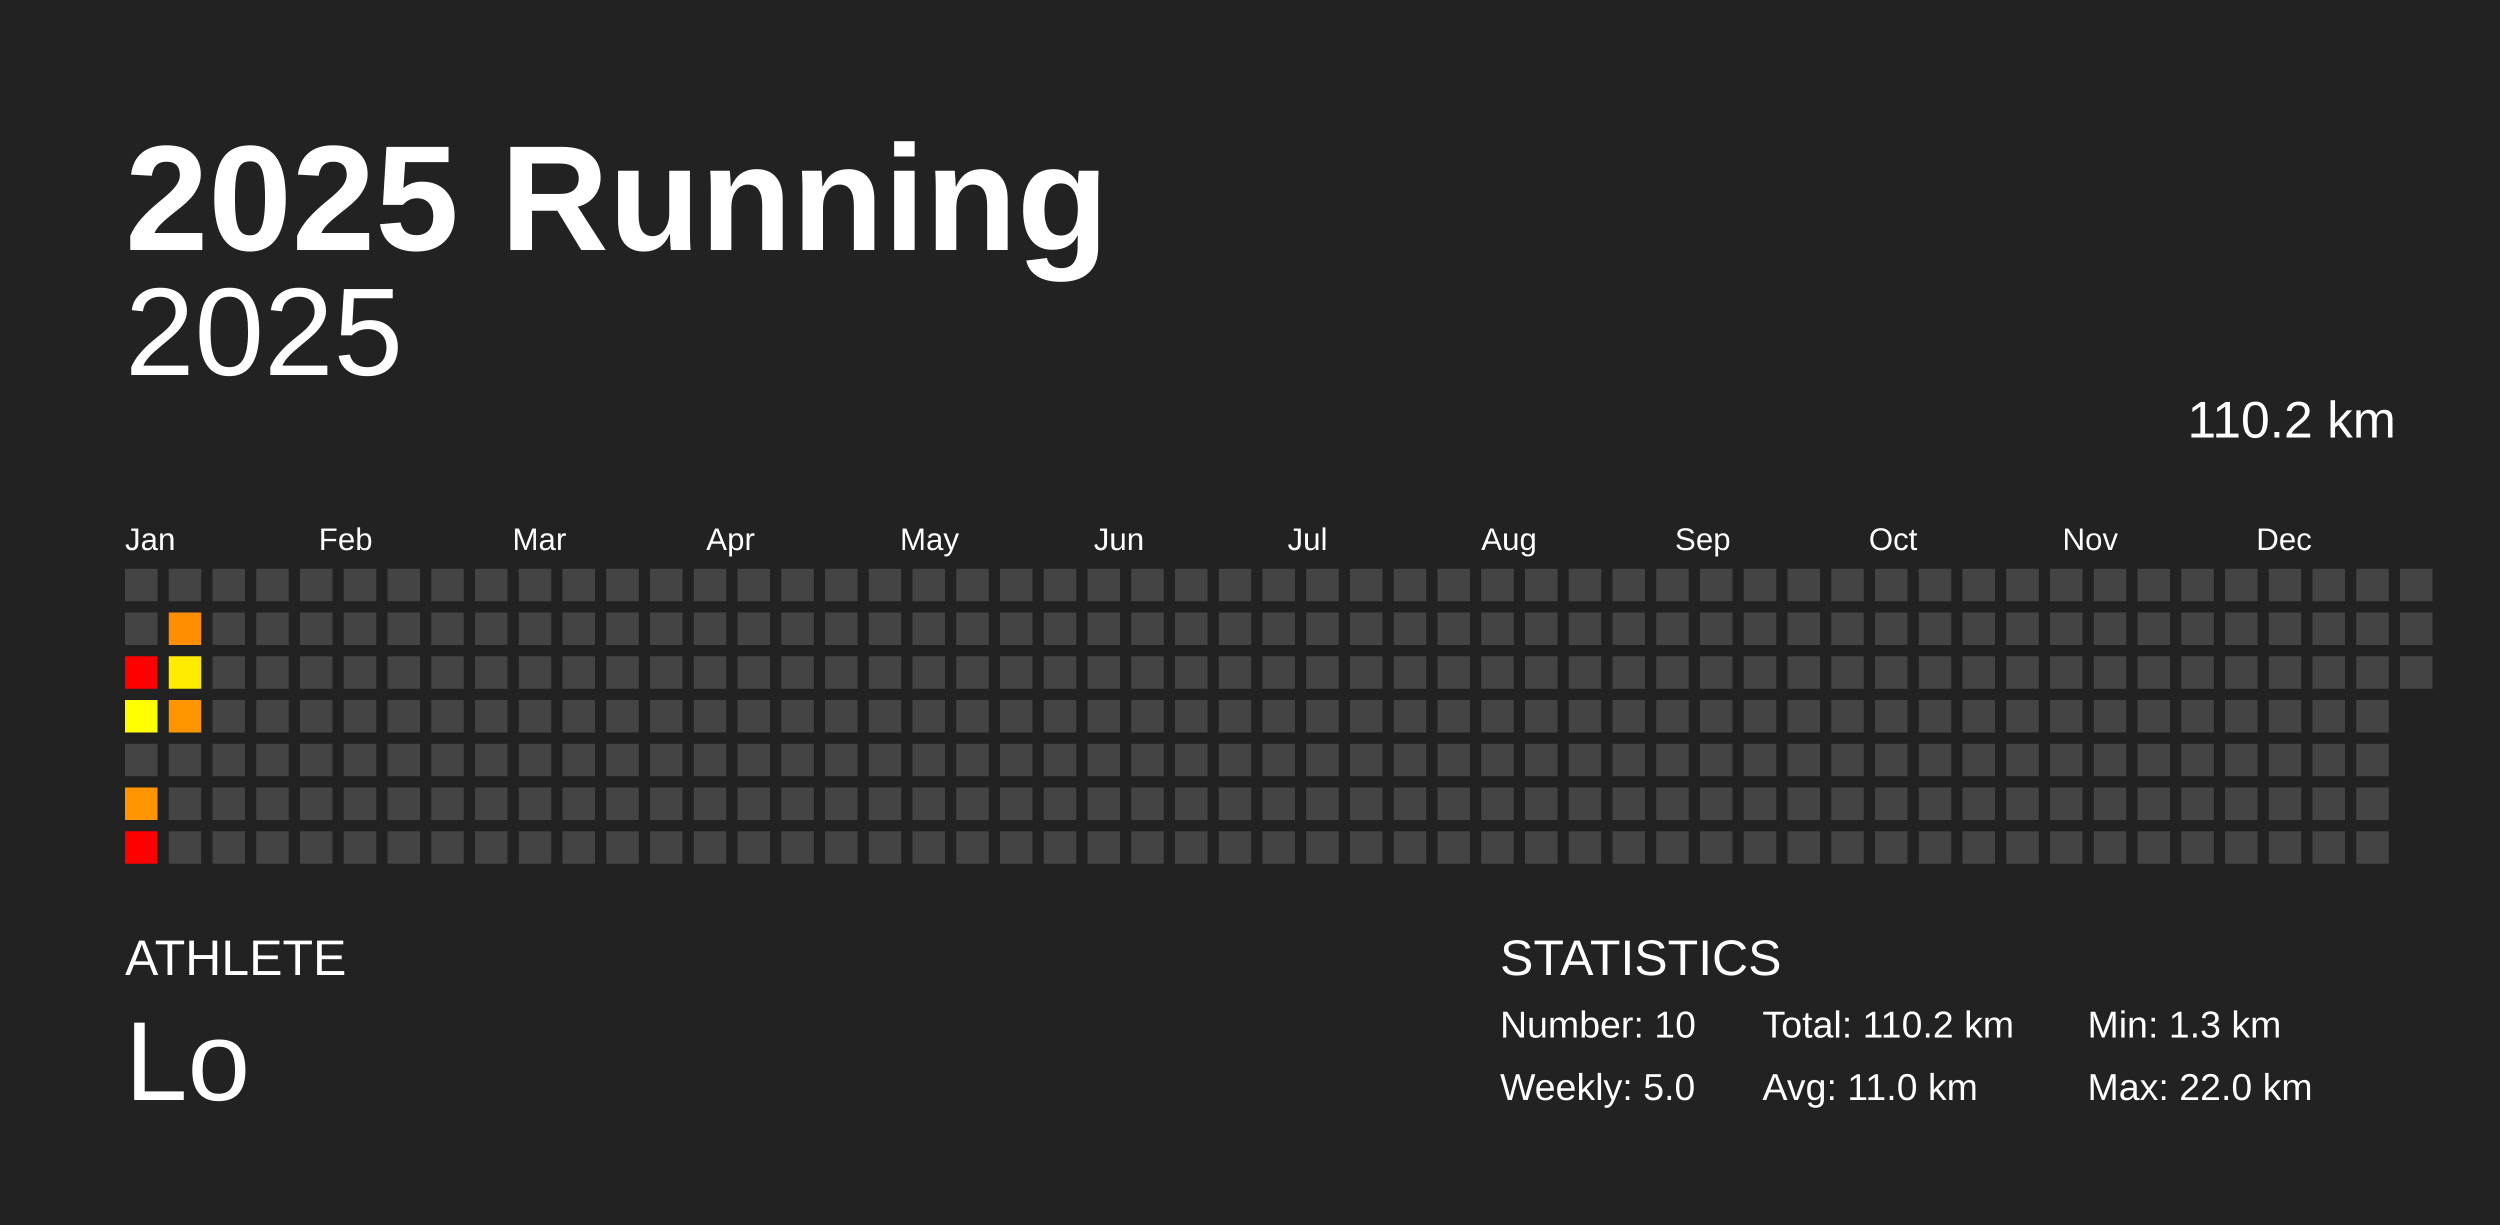
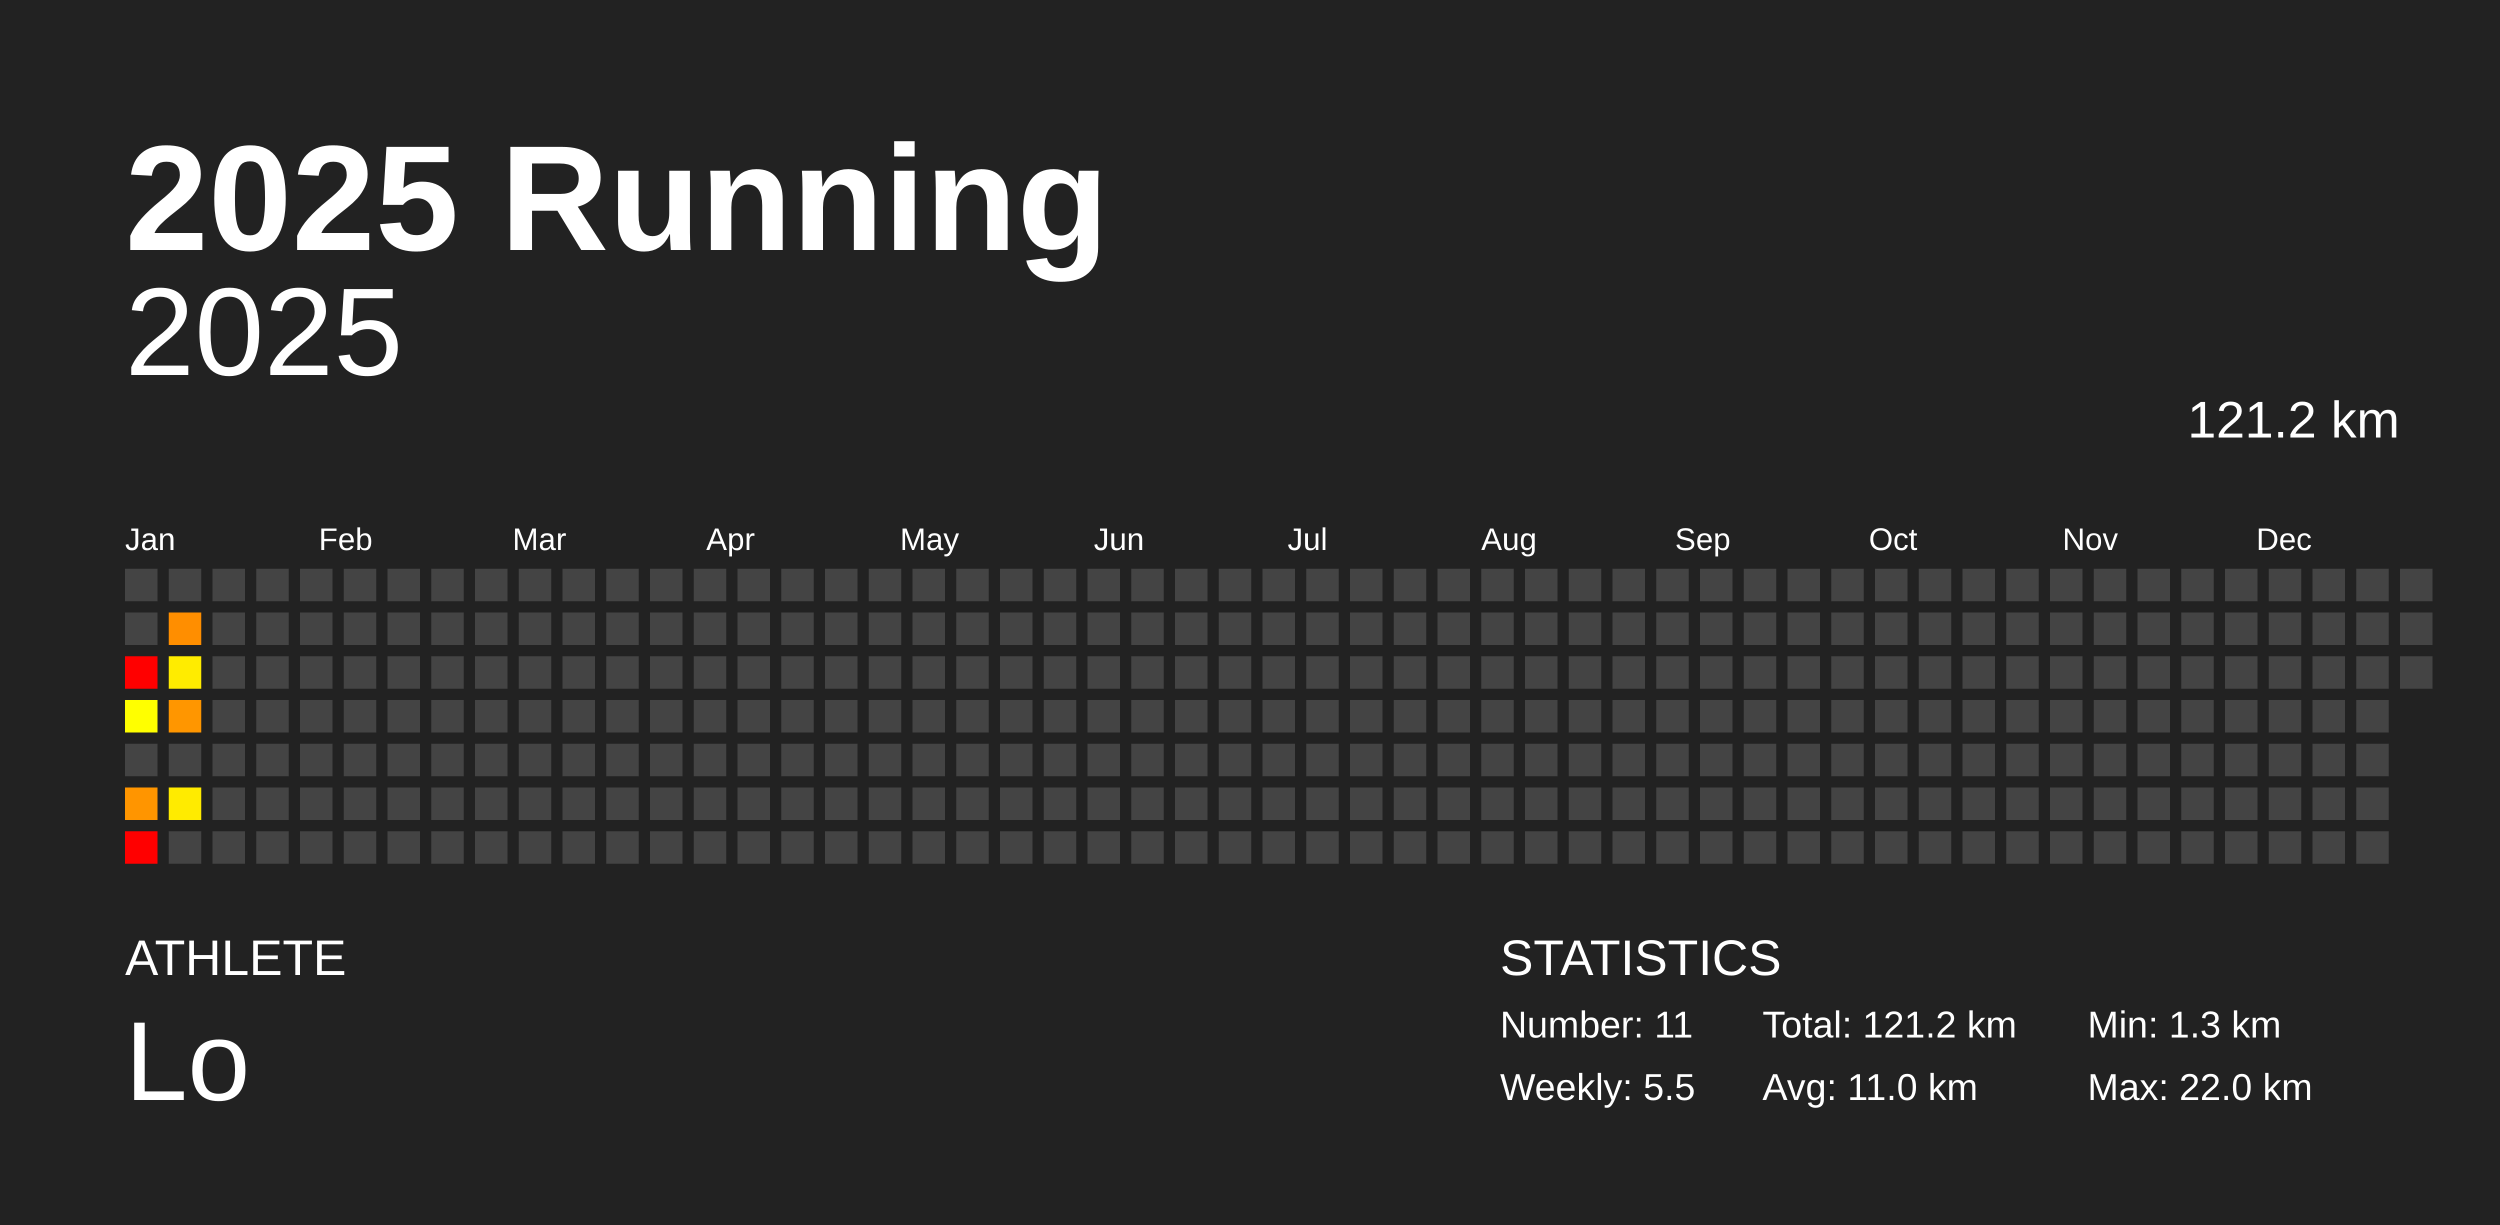
<svg xmlns="http://www.w3.org/2000/svg" baseProfile="full" height="98mm" version="1.1" viewBox="0,0,200,98" width="200mm">
  <defs />
  <rect fill="#222222" height="98" width="200" x="0" y="0" />
  <text fill="#FFFFFF" style="font-size:12px; font-family:Arial; font-weight:bold;" x="10" y="20">2025 Running</text>
  <text fill="#FFFFFF" style="font-size:4px; font-family:Arial" x="10" y="78">ATHLETE</text>
  <text fill="#FFFFFF" style="font-size:9px; font-family:Arial" x="10" y="88">Lo</text>
  <text fill="#FFFFFF" style="font-size:4px; font-family:Arial" x="120" y="78">STATISTICS</text>
-   <text fill="#FFFFFF" style="font-size:3px; font-family:Arial" x="120" y="83">Number: 10</text>
-   <text fill="#FFFFFF" style="font-size:3px; font-family:Arial" x="120" y="88">Weekly: 5.0</text>
-   <text fill="#FFFFFF" style="font-size:3px; font-family:Arial" x="141" y="83">Total: 110.2 km</text>
+   <text fill="#FFFFFF" style="font-size:3px; font-family:Arial" x="120" y="83">Number: 11</text>
+   <text fill="#FFFFFF" style="font-size:3px; font-family:Arial" x="120" y="88">Weekly: 5.5</text>
+   <text fill="#FFFFFF" style="font-size:3px; font-family:Arial" x="141" y="83">Total: 121.2 km</text>
  <text fill="#FFFFFF" style="font-size:3px; font-family:Arial" x="141" y="88">Avg: 11.0 km</text>
  <text fill="#FFFFFF" style="font-size:3px; font-family:Arial" x="167" y="83">Min: 1.3 km</text>
  <text fill="#FFFFFF" style="font-size:3px; font-family:Arial" x="167" y="88">Max: 22.0 km</text>
  <text alignment-baseline="hanging" fill="#FFFFFF" style="font-size:10.0px; font-family:Arial;" x="10" y="30">2025</text>
-   <text alignment-baseline="hanging" fill="#FFFFFF" style="font-size:4.125px; font-family:Arial;" x="175" y="35">110.2 km</text>
+   <text alignment-baseline="hanging" fill="#FFFFFF" style="font-size:4.125px; font-family:Arial;" x="175" y="35">121.2 km</text>
  <text fill="#FFFFFF" style="font-size:2.5px; font-family:Arial" x="10.0" y="44">Jan</text>
  <text fill="#FFFFFF" style="font-size:2.5px; font-family:Arial" x="25.5" y="44">Feb</text>
  <text fill="#FFFFFF" style="font-size:2.5px; font-family:Arial" x="41.0" y="44">Mar</text>
  <text fill="#FFFFFF" style="font-size:2.5px; font-family:Arial" x="56.5" y="44">Apr</text>
  <text fill="#FFFFFF" style="font-size:2.5px; font-family:Arial" x="72.0" y="44">May</text>
  <text fill="#FFFFFF" style="font-size:2.5px; font-family:Arial" x="87.5" y="44">Jun</text>
  <text fill="#FFFFFF" style="font-size:2.5px; font-family:Arial" x="103.0" y="44">Jul</text>
  <text fill="#FFFFFF" style="font-size:2.5px; font-family:Arial" x="118.5" y="44">Aug</text>
  <text fill="#FFFFFF" style="font-size:2.5px; font-family:Arial" x="134.0" y="44">Sep</text>
  <text fill="#FFFFFF" style="font-size:2.5px; font-family:Arial" x="149.5" y="44">Oct</text>
  <text fill="#FFFFFF" style="font-size:2.5px; font-family:Arial" x="165.0" y="44">Nov</text>
  <text fill="#FFFFFF" style="font-size:2.5px; font-family:Arial" x="180.5" y="44">Dec</text>
  <rect fill="#444444" height="2.6" width="2.6" x="10.0" y="45.5" />
  <rect fill="#444444" height="2.6" width="2.6" x="10.0" y="49.0" />
  <rect fill="red" height="2.6" width="2.6" x="10.0" y="52.5" />
  <rect fill="#ffff00" height="2.6" width="2.6" x="10.0" y="56.0" />
  <rect fill="#444444" height="2.6" width="2.6" x="10.0" y="59.5" />
  <rect fill="#ff9500" height="2.6" width="2.6" x="10.0" y="63.0" />
  <rect fill="red" height="2.6" width="2.6" x="10.0" y="66.5" />
  <rect fill="#444444" height="2.6" width="2.6" x="13.5" y="45.5" />
  <rect fill="#ff8e00" height="2.6" width="2.6" x="13.5" y="49.0" />
  <rect fill="#ffec00" height="2.6" width="2.6" x="13.5" y="52.5" />
  <rect fill="#ff9600" height="2.6" width="2.6" x="13.5" y="56.0" />
  <rect fill="#444444" height="2.6" width="2.6" x="13.5" y="59.5" />
-   <rect fill="#444444" height="2.6" width="2.6" x="13.5" y="63.0" />
+   <rect fill="#ffeb00" height="2.6" width="2.6" x="13.5" y="63.0" />
  <rect fill="#444444" height="2.6" width="2.6" x="13.5" y="66.5" />
  <rect fill="#444444" height="2.6" width="2.6" x="17.0" y="45.5" />
  <rect fill="#444444" height="2.6" width="2.6" x="17.0" y="49.0" />
  <rect fill="#444444" height="2.6" width="2.6" x="17.0" y="52.5" />
  <rect fill="#444444" height="2.6" width="2.6" x="17.0" y="56.0" />
  <rect fill="#444444" height="2.6" width="2.6" x="17.0" y="59.5" />
  <rect fill="#444444" height="2.6" width="2.6" x="17.0" y="63.0" />
  <rect fill="#444444" height="2.6" width="2.6" x="17.0" y="66.5" />
  <rect fill="#444444" height="2.6" width="2.6" x="20.5" y="45.5" />
  <rect fill="#444444" height="2.6" width="2.6" x="20.5" y="49.0" />
  <rect fill="#444444" height="2.6" width="2.6" x="20.5" y="52.5" />
  <rect fill="#444444" height="2.6" width="2.6" x="20.5" y="56.0" />
  <rect fill="#444444" height="2.6" width="2.6" x="20.5" y="59.5" />
  <rect fill="#444444" height="2.6" width="2.6" x="20.5" y="63.0" />
  <rect fill="#444444" height="2.6" width="2.6" x="20.5" y="66.5" />
  <rect fill="#444444" height="2.6" width="2.6" x="24.0" y="45.5" />
  <rect fill="#444444" height="2.6" width="2.6" x="24.0" y="49.0" />
  <rect fill="#444444" height="2.6" width="2.6" x="24.0" y="52.5" />
  <rect fill="#444444" height="2.6" width="2.6" x="24.0" y="56.0" />
  <rect fill="#444444" height="2.6" width="2.6" x="24.0" y="59.5" />
  <rect fill="#444444" height="2.6" width="2.6" x="24.0" y="63.0" />
  <rect fill="#444444" height="2.6" width="2.6" x="24.0" y="66.5" />
  <rect fill="#444444" height="2.6" width="2.6" x="27.5" y="45.5" />
  <rect fill="#444444" height="2.6" width="2.6" x="27.5" y="49.0" />
  <rect fill="#444444" height="2.6" width="2.6" x="27.5" y="52.5" />
  <rect fill="#444444" height="2.6" width="2.6" x="27.5" y="56.0" />
  <rect fill="#444444" height="2.6" width="2.6" x="27.5" y="59.5" />
  <rect fill="#444444" height="2.6" width="2.6" x="27.5" y="63.0" />
  <rect fill="#444444" height="2.6" width="2.6" x="27.5" y="66.5" />
  <rect fill="#444444" height="2.6" width="2.6" x="31.0" y="45.5" />
  <rect fill="#444444" height="2.6" width="2.6" x="31.0" y="49.0" />
  <rect fill="#444444" height="2.6" width="2.6" x="31.0" y="52.5" />
  <rect fill="#444444" height="2.6" width="2.6" x="31.0" y="56.0" />
  <rect fill="#444444" height="2.6" width="2.6" x="31.0" y="59.5" />
  <rect fill="#444444" height="2.6" width="2.6" x="31.0" y="63.0" />
  <rect fill="#444444" height="2.6" width="2.6" x="31.0" y="66.5" />
  <rect fill="#444444" height="2.6" width="2.6" x="34.5" y="45.5" />
  <rect fill="#444444" height="2.6" width="2.6" x="34.5" y="49.0" />
  <rect fill="#444444" height="2.6" width="2.6" x="34.5" y="52.5" />
  <rect fill="#444444" height="2.6" width="2.6" x="34.5" y="56.0" />
  <rect fill="#444444" height="2.6" width="2.6" x="34.5" y="59.5" />
  <rect fill="#444444" height="2.6" width="2.6" x="34.5" y="63.0" />
  <rect fill="#444444" height="2.6" width="2.6" x="34.5" y="66.5" />
  <rect fill="#444444" height="2.6" width="2.6" x="38.0" y="45.5" />
  <rect fill="#444444" height="2.6" width="2.6" x="38.0" y="49.0" />
  <rect fill="#444444" height="2.6" width="2.6" x="38.0" y="52.5" />
  <rect fill="#444444" height="2.6" width="2.6" x="38.0" y="56.0" />
  <rect fill="#444444" height="2.6" width="2.6" x="38.0" y="59.5" />
  <rect fill="#444444" height="2.6" width="2.6" x="38.0" y="63.0" />
  <rect fill="#444444" height="2.6" width="2.6" x="38.0" y="66.5" />
  <rect fill="#444444" height="2.6" width="2.6" x="41.5" y="45.5" />
  <rect fill="#444444" height="2.6" width="2.6" x="41.5" y="49.0" />
  <rect fill="#444444" height="2.6" width="2.6" x="41.5" y="52.5" />
  <rect fill="#444444" height="2.6" width="2.6" x="41.5" y="56.0" />
  <rect fill="#444444" height="2.6" width="2.6" x="41.5" y="59.5" />
  <rect fill="#444444" height="2.6" width="2.6" x="41.5" y="63.0" />
  <rect fill="#444444" height="2.6" width="2.6" x="41.5" y="66.5" />
  <rect fill="#444444" height="2.6" width="2.6" x="45.0" y="45.5" />
  <rect fill="#444444" height="2.6" width="2.6" x="45.0" y="49.0" />
  <rect fill="#444444" height="2.6" width="2.6" x="45.0" y="52.5" />
  <rect fill="#444444" height="2.6" width="2.6" x="45.0" y="56.0" />
  <rect fill="#444444" height="2.6" width="2.6" x="45.0" y="59.5" />
  <rect fill="#444444" height="2.6" width="2.6" x="45.0" y="63.0" />
  <rect fill="#444444" height="2.6" width="2.6" x="45.0" y="66.5" />
  <rect fill="#444444" height="2.6" width="2.6" x="48.5" y="45.5" />
  <rect fill="#444444" height="2.6" width="2.6" x="48.5" y="49.0" />
  <rect fill="#444444" height="2.6" width="2.6" x="48.5" y="52.5" />
  <rect fill="#444444" height="2.6" width="2.6" x="48.5" y="56.0" />
  <rect fill="#444444" height="2.6" width="2.6" x="48.5" y="59.5" />
  <rect fill="#444444" height="2.6" width="2.6" x="48.5" y="63.0" />
  <rect fill="#444444" height="2.6" width="2.6" x="48.5" y="66.5" />
  <rect fill="#444444" height="2.6" width="2.6" x="52.0" y="45.5" />
  <rect fill="#444444" height="2.6" width="2.6" x="52.0" y="49.0" />
  <rect fill="#444444" height="2.6" width="2.6" x="52.0" y="52.5" />
  <rect fill="#444444" height="2.6" width="2.6" x="52.0" y="56.0" />
  <rect fill="#444444" height="2.6" width="2.6" x="52.0" y="59.5" />
  <rect fill="#444444" height="2.6" width="2.6" x="52.0" y="63.0" />
  <rect fill="#444444" height="2.6" width="2.6" x="52.0" y="66.5" />
  <rect fill="#444444" height="2.6" width="2.6" x="55.5" y="45.5" />
  <rect fill="#444444" height="2.6" width="2.6" x="55.5" y="49.0" />
  <rect fill="#444444" height="2.6" width="2.6" x="55.5" y="52.5" />
  <rect fill="#444444" height="2.6" width="2.6" x="55.5" y="56.0" />
  <rect fill="#444444" height="2.6" width="2.6" x="55.5" y="59.5" />
  <rect fill="#444444" height="2.6" width="2.6" x="55.5" y="63.0" />
  <rect fill="#444444" height="2.6" width="2.6" x="55.5" y="66.5" />
  <rect fill="#444444" height="2.6" width="2.6" x="59.0" y="45.5" />
  <rect fill="#444444" height="2.6" width="2.6" x="59.0" y="49.0" />
  <rect fill="#444444" height="2.6" width="2.6" x="59.0" y="52.5" />
  <rect fill="#444444" height="2.6" width="2.6" x="59.0" y="56.0" />
  <rect fill="#444444" height="2.6" width="2.6" x="59.0" y="59.5" />
  <rect fill="#444444" height="2.6" width="2.6" x="59.0" y="63.0" />
  <rect fill="#444444" height="2.6" width="2.6" x="59.0" y="66.5" />
  <rect fill="#444444" height="2.6" width="2.6" x="62.5" y="45.5" />
  <rect fill="#444444" height="2.6" width="2.6" x="62.5" y="49.0" />
  <rect fill="#444444" height="2.6" width="2.6" x="62.5" y="52.5" />
  <rect fill="#444444" height="2.6" width="2.6" x="62.5" y="56.0" />
  <rect fill="#444444" height="2.6" width="2.6" x="62.5" y="59.5" />
  <rect fill="#444444" height="2.6" width="2.6" x="62.5" y="63.0" />
  <rect fill="#444444" height="2.6" width="2.6" x="62.5" y="66.5" />
  <rect fill="#444444" height="2.6" width="2.6" x="66.0" y="45.5" />
  <rect fill="#444444" height="2.6" width="2.6" x="66.0" y="49.0" />
  <rect fill="#444444" height="2.6" width="2.6" x="66.0" y="52.5" />
  <rect fill="#444444" height="2.6" width="2.6" x="66.0" y="56.0" />
  <rect fill="#444444" height="2.6" width="2.6" x="66.0" y="59.5" />
  <rect fill="#444444" height="2.6" width="2.6" x="66.0" y="63.0" />
  <rect fill="#444444" height="2.6" width="2.6" x="66.0" y="66.5" />
  <rect fill="#444444" height="2.6" width="2.6" x="69.5" y="45.5" />
  <rect fill="#444444" height="2.6" width="2.6" x="69.5" y="49.0" />
  <rect fill="#444444" height="2.6" width="2.6" x="69.5" y="52.5" />
  <rect fill="#444444" height="2.6" width="2.6" x="69.5" y="56.0" />
  <rect fill="#444444" height="2.6" width="2.6" x="69.5" y="59.5" />
  <rect fill="#444444" height="2.6" width="2.6" x="69.5" y="63.0" />
  <rect fill="#444444" height="2.6" width="2.6" x="69.5" y="66.5" />
  <rect fill="#444444" height="2.6" width="2.6" x="73.0" y="45.5" />
  <rect fill="#444444" height="2.6" width="2.6" x="73.0" y="49.0" />
  <rect fill="#444444" height="2.6" width="2.6" x="73.0" y="52.5" />
  <rect fill="#444444" height="2.6" width="2.6" x="73.0" y="56.0" />
  <rect fill="#444444" height="2.6" width="2.6" x="73.0" y="59.5" />
  <rect fill="#444444" height="2.6" width="2.6" x="73.0" y="63.0" />
  <rect fill="#444444" height="2.6" width="2.6" x="73.0" y="66.5" />
  <rect fill="#444444" height="2.6" width="2.6" x="76.5" y="45.5" />
  <rect fill="#444444" height="2.6" width="2.6" x="76.5" y="49.0" />
  <rect fill="#444444" height="2.6" width="2.6" x="76.5" y="52.5" />
  <rect fill="#444444" height="2.6" width="2.6" x="76.5" y="56.0" />
  <rect fill="#444444" height="2.6" width="2.6" x="76.5" y="59.5" />
  <rect fill="#444444" height="2.6" width="2.6" x="76.5" y="63.0" />
  <rect fill="#444444" height="2.6" width="2.6" x="76.5" y="66.5" />
  <rect fill="#444444" height="2.6" width="2.6" x="80.0" y="45.5" />
  <rect fill="#444444" height="2.6" width="2.6" x="80.0" y="49.0" />
  <rect fill="#444444" height="2.6" width="2.6" x="80.0" y="52.5" />
  <rect fill="#444444" height="2.6" width="2.6" x="80.0" y="56.0" />
  <rect fill="#444444" height="2.6" width="2.6" x="80.0" y="59.5" />
  <rect fill="#444444" height="2.6" width="2.6" x="80.0" y="63.0" />
  <rect fill="#444444" height="2.6" width="2.6" x="80.0" y="66.5" />
  <rect fill="#444444" height="2.6" width="2.6" x="83.5" y="45.5" />
  <rect fill="#444444" height="2.6" width="2.6" x="83.5" y="49.0" />
  <rect fill="#444444" height="2.6" width="2.6" x="83.5" y="52.5" />
  <rect fill="#444444" height="2.6" width="2.6" x="83.5" y="56.0" />
  <rect fill="#444444" height="2.6" width="2.6" x="83.5" y="59.5" />
  <rect fill="#444444" height="2.6" width="2.6" x="83.5" y="63.0" />
  <rect fill="#444444" height="2.6" width="2.6" x="83.5" y="66.5" />
  <rect fill="#444444" height="2.6" width="2.6" x="87.0" y="45.5" />
  <rect fill="#444444" height="2.6" width="2.6" x="87.0" y="49.0" />
  <rect fill="#444444" height="2.6" width="2.6" x="87.0" y="52.5" />
  <rect fill="#444444" height="2.6" width="2.6" x="87.0" y="56.0" />
  <rect fill="#444444" height="2.6" width="2.6" x="87.0" y="59.5" />
  <rect fill="#444444" height="2.6" width="2.6" x="87.0" y="63.0" />
  <rect fill="#444444" height="2.6" width="2.6" x="87.0" y="66.5" />
  <rect fill="#444444" height="2.6" width="2.6" x="90.5" y="45.5" />
  <rect fill="#444444" height="2.6" width="2.6" x="90.5" y="49.0" />
  <rect fill="#444444" height="2.6" width="2.6" x="90.5" y="52.5" />
  <rect fill="#444444" height="2.6" width="2.6" x="90.5" y="56.0" />
  <rect fill="#444444" height="2.6" width="2.6" x="90.5" y="59.5" />
  <rect fill="#444444" height="2.6" width="2.6" x="90.5" y="63.0" />
  <rect fill="#444444" height="2.6" width="2.6" x="90.5" y="66.5" />
  <rect fill="#444444" height="2.6" width="2.6" x="94.0" y="45.5" />
  <rect fill="#444444" height="2.6" width="2.6" x="94.0" y="49.0" />
  <rect fill="#444444" height="2.6" width="2.6" x="94.0" y="52.5" />
  <rect fill="#444444" height="2.6" width="2.6" x="94.0" y="56.0" />
  <rect fill="#444444" height="2.6" width="2.6" x="94.0" y="59.5" />
  <rect fill="#444444" height="2.6" width="2.6" x="94.0" y="63.0" />
  <rect fill="#444444" height="2.6" width="2.6" x="94.0" y="66.5" />
  <rect fill="#444444" height="2.6" width="2.6" x="97.5" y="45.5" />
  <rect fill="#444444" height="2.6" width="2.6" x="97.5" y="49.0" />
  <rect fill="#444444" height="2.6" width="2.6" x="97.5" y="52.5" />
  <rect fill="#444444" height="2.6" width="2.6" x="97.5" y="56.0" />
  <rect fill="#444444" height="2.6" width="2.6" x="97.5" y="59.5" />
  <rect fill="#444444" height="2.6" width="2.6" x="97.5" y="63.0" />
  <rect fill="#444444" height="2.6" width="2.6" x="97.5" y="66.5" />
  <rect fill="#444444" height="2.6" width="2.6" x="101.0" y="45.5" />
  <rect fill="#444444" height="2.6" width="2.6" x="101.0" y="49.0" />
  <rect fill="#444444" height="2.6" width="2.6" x="101.0" y="52.5" />
  <rect fill="#444444" height="2.6" width="2.6" x="101.0" y="56.0" />
  <rect fill="#444444" height="2.6" width="2.6" x="101.0" y="59.5" />
  <rect fill="#444444" height="2.6" width="2.6" x="101.0" y="63.0" />
  <rect fill="#444444" height="2.6" width="2.6" x="101.0" y="66.5" />
  <rect fill="#444444" height="2.6" width="2.6" x="104.5" y="45.5" />
  <rect fill="#444444" height="2.6" width="2.6" x="104.5" y="49.0" />
  <rect fill="#444444" height="2.6" width="2.6" x="104.5" y="52.5" />
  <rect fill="#444444" height="2.6" width="2.6" x="104.5" y="56.0" />
  <rect fill="#444444" height="2.6" width="2.6" x="104.5" y="59.5" />
  <rect fill="#444444" height="2.6" width="2.6" x="104.5" y="63.0" />
  <rect fill="#444444" height="2.6" width="2.6" x="104.5" y="66.5" />
  <rect fill="#444444" height="2.6" width="2.6" x="108.0" y="45.5" />
  <rect fill="#444444" height="2.6" width="2.6" x="108.0" y="49.0" />
  <rect fill="#444444" height="2.6" width="2.6" x="108.0" y="52.5" />
  <rect fill="#444444" height="2.6" width="2.6" x="108.0" y="56.0" />
  <rect fill="#444444" height="2.6" width="2.6" x="108.0" y="59.5" />
  <rect fill="#444444" height="2.6" width="2.6" x="108.0" y="63.0" />
  <rect fill="#444444" height="2.6" width="2.6" x="108.0" y="66.5" />
  <rect fill="#444444" height="2.6" width="2.6" x="111.5" y="45.5" />
  <rect fill="#444444" height="2.6" width="2.6" x="111.5" y="49.0" />
  <rect fill="#444444" height="2.6" width="2.6" x="111.5" y="52.5" />
  <rect fill="#444444" height="2.6" width="2.6" x="111.5" y="56.0" />
  <rect fill="#444444" height="2.6" width="2.6" x="111.5" y="59.5" />
  <rect fill="#444444" height="2.6" width="2.6" x="111.5" y="63.0" />
  <rect fill="#444444" height="2.6" width="2.6" x="111.5" y="66.5" />
  <rect fill="#444444" height="2.6" width="2.6" x="115.0" y="45.5" />
  <rect fill="#444444" height="2.6" width="2.6" x="115.0" y="49.0" />
  <rect fill="#444444" height="2.6" width="2.6" x="115.0" y="52.5" />
  <rect fill="#444444" height="2.6" width="2.6" x="115.0" y="56.0" />
  <rect fill="#444444" height="2.6" width="2.6" x="115.0" y="59.5" />
  <rect fill="#444444" height="2.6" width="2.6" x="115.0" y="63.0" />
  <rect fill="#444444" height="2.6" width="2.6" x="115.0" y="66.5" />
  <rect fill="#444444" height="2.6" width="2.6" x="118.5" y="45.5" />
  <rect fill="#444444" height="2.6" width="2.6" x="118.5" y="49.0" />
  <rect fill="#444444" height="2.6" width="2.6" x="118.5" y="52.5" />
  <rect fill="#444444" height="2.6" width="2.6" x="118.5" y="56.0" />
  <rect fill="#444444" height="2.6" width="2.6" x="118.5" y="59.5" />
  <rect fill="#444444" height="2.6" width="2.6" x="118.5" y="63.0" />
  <rect fill="#444444" height="2.6" width="2.6" x="118.5" y="66.5" />
  <rect fill="#444444" height="2.6" width="2.6" x="122.0" y="45.5" />
  <rect fill="#444444" height="2.6" width="2.6" x="122.0" y="49.0" />
  <rect fill="#444444" height="2.6" width="2.6" x="122.0" y="52.5" />
  <rect fill="#444444" height="2.6" width="2.6" x="122.0" y="56.0" />
  <rect fill="#444444" height="2.6" width="2.6" x="122.0" y="59.5" />
  <rect fill="#444444" height="2.6" width="2.6" x="122.0" y="63.0" />
  <rect fill="#444444" height="2.6" width="2.6" x="122.0" y="66.5" />
  <rect fill="#444444" height="2.6" width="2.6" x="125.5" y="45.5" />
  <rect fill="#444444" height="2.6" width="2.6" x="125.5" y="49.0" />
  <rect fill="#444444" height="2.6" width="2.6" x="125.5" y="52.5" />
  <rect fill="#444444" height="2.6" width="2.6" x="125.5" y="56.0" />
  <rect fill="#444444" height="2.6" width="2.6" x="125.5" y="59.5" />
  <rect fill="#444444" height="2.6" width="2.6" x="125.5" y="63.0" />
  <rect fill="#444444" height="2.6" width="2.6" x="125.5" y="66.5" />
  <rect fill="#444444" height="2.6" width="2.6" x="129.0" y="45.5" />
  <rect fill="#444444" height="2.6" width="2.6" x="129.0" y="49.0" />
  <rect fill="#444444" height="2.6" width="2.6" x="129.0" y="52.5" />
  <rect fill="#444444" height="2.6" width="2.6" x="129.0" y="56.0" />
  <rect fill="#444444" height="2.6" width="2.6" x="129.0" y="59.5" />
  <rect fill="#444444" height="2.6" width="2.6" x="129.0" y="63.0" />
  <rect fill="#444444" height="2.6" width="2.6" x="129.0" y="66.5" />
  <rect fill="#444444" height="2.6" width="2.6" x="132.5" y="45.5" />
  <rect fill="#444444" height="2.6" width="2.6" x="132.5" y="49.0" />
  <rect fill="#444444" height="2.6" width="2.6" x="132.5" y="52.5" />
  <rect fill="#444444" height="2.6" width="2.6" x="132.5" y="56.0" />
  <rect fill="#444444" height="2.6" width="2.6" x="132.5" y="59.5" />
  <rect fill="#444444" height="2.6" width="2.6" x="132.5" y="63.0" />
  <rect fill="#444444" height="2.6" width="2.6" x="132.5" y="66.5" />
  <rect fill="#444444" height="2.6" width="2.6" x="136.0" y="45.5" />
  <rect fill="#444444" height="2.6" width="2.6" x="136.0" y="49.0" />
  <rect fill="#444444" height="2.6" width="2.6" x="136.0" y="52.5" />
  <rect fill="#444444" height="2.6" width="2.6" x="136.0" y="56.0" />
  <rect fill="#444444" height="2.6" width="2.6" x="136.0" y="59.5" />
  <rect fill="#444444" height="2.6" width="2.6" x="136.0" y="63.0" />
  <rect fill="#444444" height="2.6" width="2.6" x="136.0" y="66.5" />
  <rect fill="#444444" height="2.6" width="2.6" x="139.5" y="45.5" />
  <rect fill="#444444" height="2.6" width="2.6" x="139.5" y="49.0" />
  <rect fill="#444444" height="2.6" width="2.6" x="139.5" y="52.5" />
  <rect fill="#444444" height="2.6" width="2.6" x="139.5" y="56.0" />
  <rect fill="#444444" height="2.6" width="2.6" x="139.5" y="59.5" />
  <rect fill="#444444" height="2.6" width="2.6" x="139.5" y="63.0" />
  <rect fill="#444444" height="2.6" width="2.6" x="139.5" y="66.5" />
  <rect fill="#444444" height="2.6" width="2.6" x="143.0" y="45.5" />
  <rect fill="#444444" height="2.6" width="2.6" x="143.0" y="49.0" />
  <rect fill="#444444" height="2.6" width="2.6" x="143.0" y="52.5" />
  <rect fill="#444444" height="2.6" width="2.6" x="143.0" y="56.0" />
  <rect fill="#444444" height="2.6" width="2.6" x="143.0" y="59.5" />
  <rect fill="#444444" height="2.6" width="2.6" x="143.0" y="63.0" />
  <rect fill="#444444" height="2.6" width="2.6" x="143.0" y="66.5" />
  <rect fill="#444444" height="2.6" width="2.6" x="146.5" y="45.5" />
  <rect fill="#444444" height="2.6" width="2.6" x="146.5" y="49.0" />
  <rect fill="#444444" height="2.6" width="2.6" x="146.5" y="52.5" />
  <rect fill="#444444" height="2.6" width="2.6" x="146.5" y="56.0" />
  <rect fill="#444444" height="2.6" width="2.6" x="146.5" y="59.5" />
  <rect fill="#444444" height="2.6" width="2.6" x="146.5" y="63.0" />
  <rect fill="#444444" height="2.6" width="2.6" x="146.5" y="66.5" />
  <rect fill="#444444" height="2.6" width="2.6" x="150.0" y="45.5" />
  <rect fill="#444444" height="2.6" width="2.6" x="150.0" y="49.0" />
  <rect fill="#444444" height="2.6" width="2.6" x="150.0" y="52.5" />
  <rect fill="#444444" height="2.6" width="2.6" x="150.0" y="56.0" />
  <rect fill="#444444" height="2.6" width="2.6" x="150.0" y="59.5" />
  <rect fill="#444444" height="2.6" width="2.6" x="150.0" y="63.0" />
  <rect fill="#444444" height="2.6" width="2.6" x="150.0" y="66.5" />
  <rect fill="#444444" height="2.6" width="2.6" x="153.5" y="45.5" />
  <rect fill="#444444" height="2.6" width="2.6" x="153.5" y="49.0" />
  <rect fill="#444444" height="2.6" width="2.6" x="153.5" y="52.5" />
  <rect fill="#444444" height="2.6" width="2.6" x="153.5" y="56.0" />
  <rect fill="#444444" height="2.6" width="2.6" x="153.5" y="59.5" />
  <rect fill="#444444" height="2.6" width="2.6" x="153.5" y="63.0" />
  <rect fill="#444444" height="2.6" width="2.6" x="153.5" y="66.5" />
  <rect fill="#444444" height="2.6" width="2.6" x="157.0" y="45.5" />
  <rect fill="#444444" height="2.6" width="2.6" x="157.0" y="49.0" />
  <rect fill="#444444" height="2.6" width="2.6" x="157.0" y="52.5" />
  <rect fill="#444444" height="2.6" width="2.6" x="157.0" y="56.0" />
  <rect fill="#444444" height="2.6" width="2.6" x="157.0" y="59.5" />
  <rect fill="#444444" height="2.6" width="2.6" x="157.0" y="63.0" />
  <rect fill="#444444" height="2.6" width="2.6" x="157.0" y="66.5" />
  <rect fill="#444444" height="2.6" width="2.6" x="160.5" y="45.5" />
  <rect fill="#444444" height="2.6" width="2.6" x="160.5" y="49.0" />
  <rect fill="#444444" height="2.6" width="2.6" x="160.5" y="52.5" />
  <rect fill="#444444" height="2.6" width="2.6" x="160.5" y="56.0" />
  <rect fill="#444444" height="2.6" width="2.6" x="160.5" y="59.5" />
  <rect fill="#444444" height="2.6" width="2.6" x="160.5" y="63.0" />
  <rect fill="#444444" height="2.6" width="2.6" x="160.5" y="66.5" />
  <rect fill="#444444" height="2.6" width="2.6" x="164.0" y="45.5" />
  <rect fill="#444444" height="2.6" width="2.6" x="164.0" y="49.0" />
  <rect fill="#444444" height="2.6" width="2.6" x="164.0" y="52.5" />
  <rect fill="#444444" height="2.6" width="2.6" x="164.0" y="56.0" />
  <rect fill="#444444" height="2.6" width="2.6" x="164.0" y="59.5" />
  <rect fill="#444444" height="2.6" width="2.6" x="164.0" y="63.0" />
  <rect fill="#444444" height="2.6" width="2.6" x="164.0" y="66.5" />
  <rect fill="#444444" height="2.6" width="2.6" x="167.5" y="45.5" />
  <rect fill="#444444" height="2.6" width="2.6" x="167.5" y="49.0" />
  <rect fill="#444444" height="2.6" width="2.6" x="167.5" y="52.5" />
  <rect fill="#444444" height="2.6" width="2.6" x="167.5" y="56.0" />
  <rect fill="#444444" height="2.6" width="2.6" x="167.5" y="59.5" />
  <rect fill="#444444" height="2.6" width="2.6" x="167.5" y="63.0" />
  <rect fill="#444444" height="2.6" width="2.6" x="167.5" y="66.5" />
  <rect fill="#444444" height="2.6" width="2.6" x="171.0" y="45.5" />
  <rect fill="#444444" height="2.6" width="2.6" x="171.0" y="49.0" />
  <rect fill="#444444" height="2.6" width="2.6" x="171.0" y="52.5" />
  <rect fill="#444444" height="2.6" width="2.6" x="171.0" y="56.0" />
  <rect fill="#444444" height="2.6" width="2.6" x="171.0" y="59.5" />
  <rect fill="#444444" height="2.6" width="2.6" x="171.0" y="63.0" />
  <rect fill="#444444" height="2.6" width="2.6" x="171.0" y="66.5" />
  <rect fill="#444444" height="2.6" width="2.6" x="174.5" y="45.5" />
  <rect fill="#444444" height="2.6" width="2.6" x="174.5" y="49.0" />
  <rect fill="#444444" height="2.6" width="2.6" x="174.5" y="52.5" />
  <rect fill="#444444" height="2.6" width="2.6" x="174.5" y="56.0" />
  <rect fill="#444444" height="2.6" width="2.6" x="174.5" y="59.5" />
  <rect fill="#444444" height="2.6" width="2.6" x="174.5" y="63.0" />
  <rect fill="#444444" height="2.6" width="2.6" x="174.5" y="66.5" />
  <rect fill="#444444" height="2.6" width="2.6" x="178.0" y="45.5" />
  <rect fill="#444444" height="2.6" width="2.6" x="178.0" y="49.0" />
  <rect fill="#444444" height="2.6" width="2.6" x="178.0" y="52.5" />
  <rect fill="#444444" height="2.6" width="2.6" x="178.0" y="56.0" />
  <rect fill="#444444" height="2.6" width="2.6" x="178.0" y="59.5" />
  <rect fill="#444444" height="2.6" width="2.6" x="178.0" y="63.0" />
  <rect fill="#444444" height="2.6" width="2.6" x="178.0" y="66.5" />
  <rect fill="#444444" height="2.6" width="2.6" x="181.5" y="45.5" />
  <rect fill="#444444" height="2.6" width="2.6" x="181.5" y="49.0" />
  <rect fill="#444444" height="2.6" width="2.6" x="181.5" y="52.5" />
  <rect fill="#444444" height="2.6" width="2.6" x="181.5" y="56.0" />
  <rect fill="#444444" height="2.6" width="2.6" x="181.5" y="59.5" />
  <rect fill="#444444" height="2.6" width="2.6" x="181.5" y="63.0" />
  <rect fill="#444444" height="2.6" width="2.6" x="181.5" y="66.5" />
  <rect fill="#444444" height="2.6" width="2.6" x="185.0" y="45.5" />
  <rect fill="#444444" height="2.6" width="2.6" x="185.0" y="49.0" />
  <rect fill="#444444" height="2.6" width="2.6" x="185.0" y="52.5" />
  <rect fill="#444444" height="2.6" width="2.6" x="185.0" y="56.0" />
  <rect fill="#444444" height="2.6" width="2.6" x="185.0" y="59.5" />
  <rect fill="#444444" height="2.6" width="2.6" x="185.0" y="63.0" />
  <rect fill="#444444" height="2.6" width="2.6" x="185.0" y="66.5" />
  <rect fill="#444444" height="2.6" width="2.6" x="188.5" y="45.5" />
  <rect fill="#444444" height="2.6" width="2.6" x="188.5" y="49.0" />
  <rect fill="#444444" height="2.6" width="2.6" x="188.5" y="52.5" />
  <rect fill="#444444" height="2.6" width="2.6" x="188.5" y="56.0" />
  <rect fill="#444444" height="2.6" width="2.6" x="188.5" y="59.5" />
  <rect fill="#444444" height="2.6" width="2.6" x="188.5" y="63.0" />
  <rect fill="#444444" height="2.6" width="2.6" x="188.5" y="66.5" />
  <rect fill="#444444" height="2.6" width="2.6" x="192.0" y="45.5" />
  <rect fill="#444444" height="2.6" width="2.6" x="192.0" y="49.0" />
  <rect fill="#444444" height="2.6" width="2.6" x="192.0" y="52.5" />
</svg>
